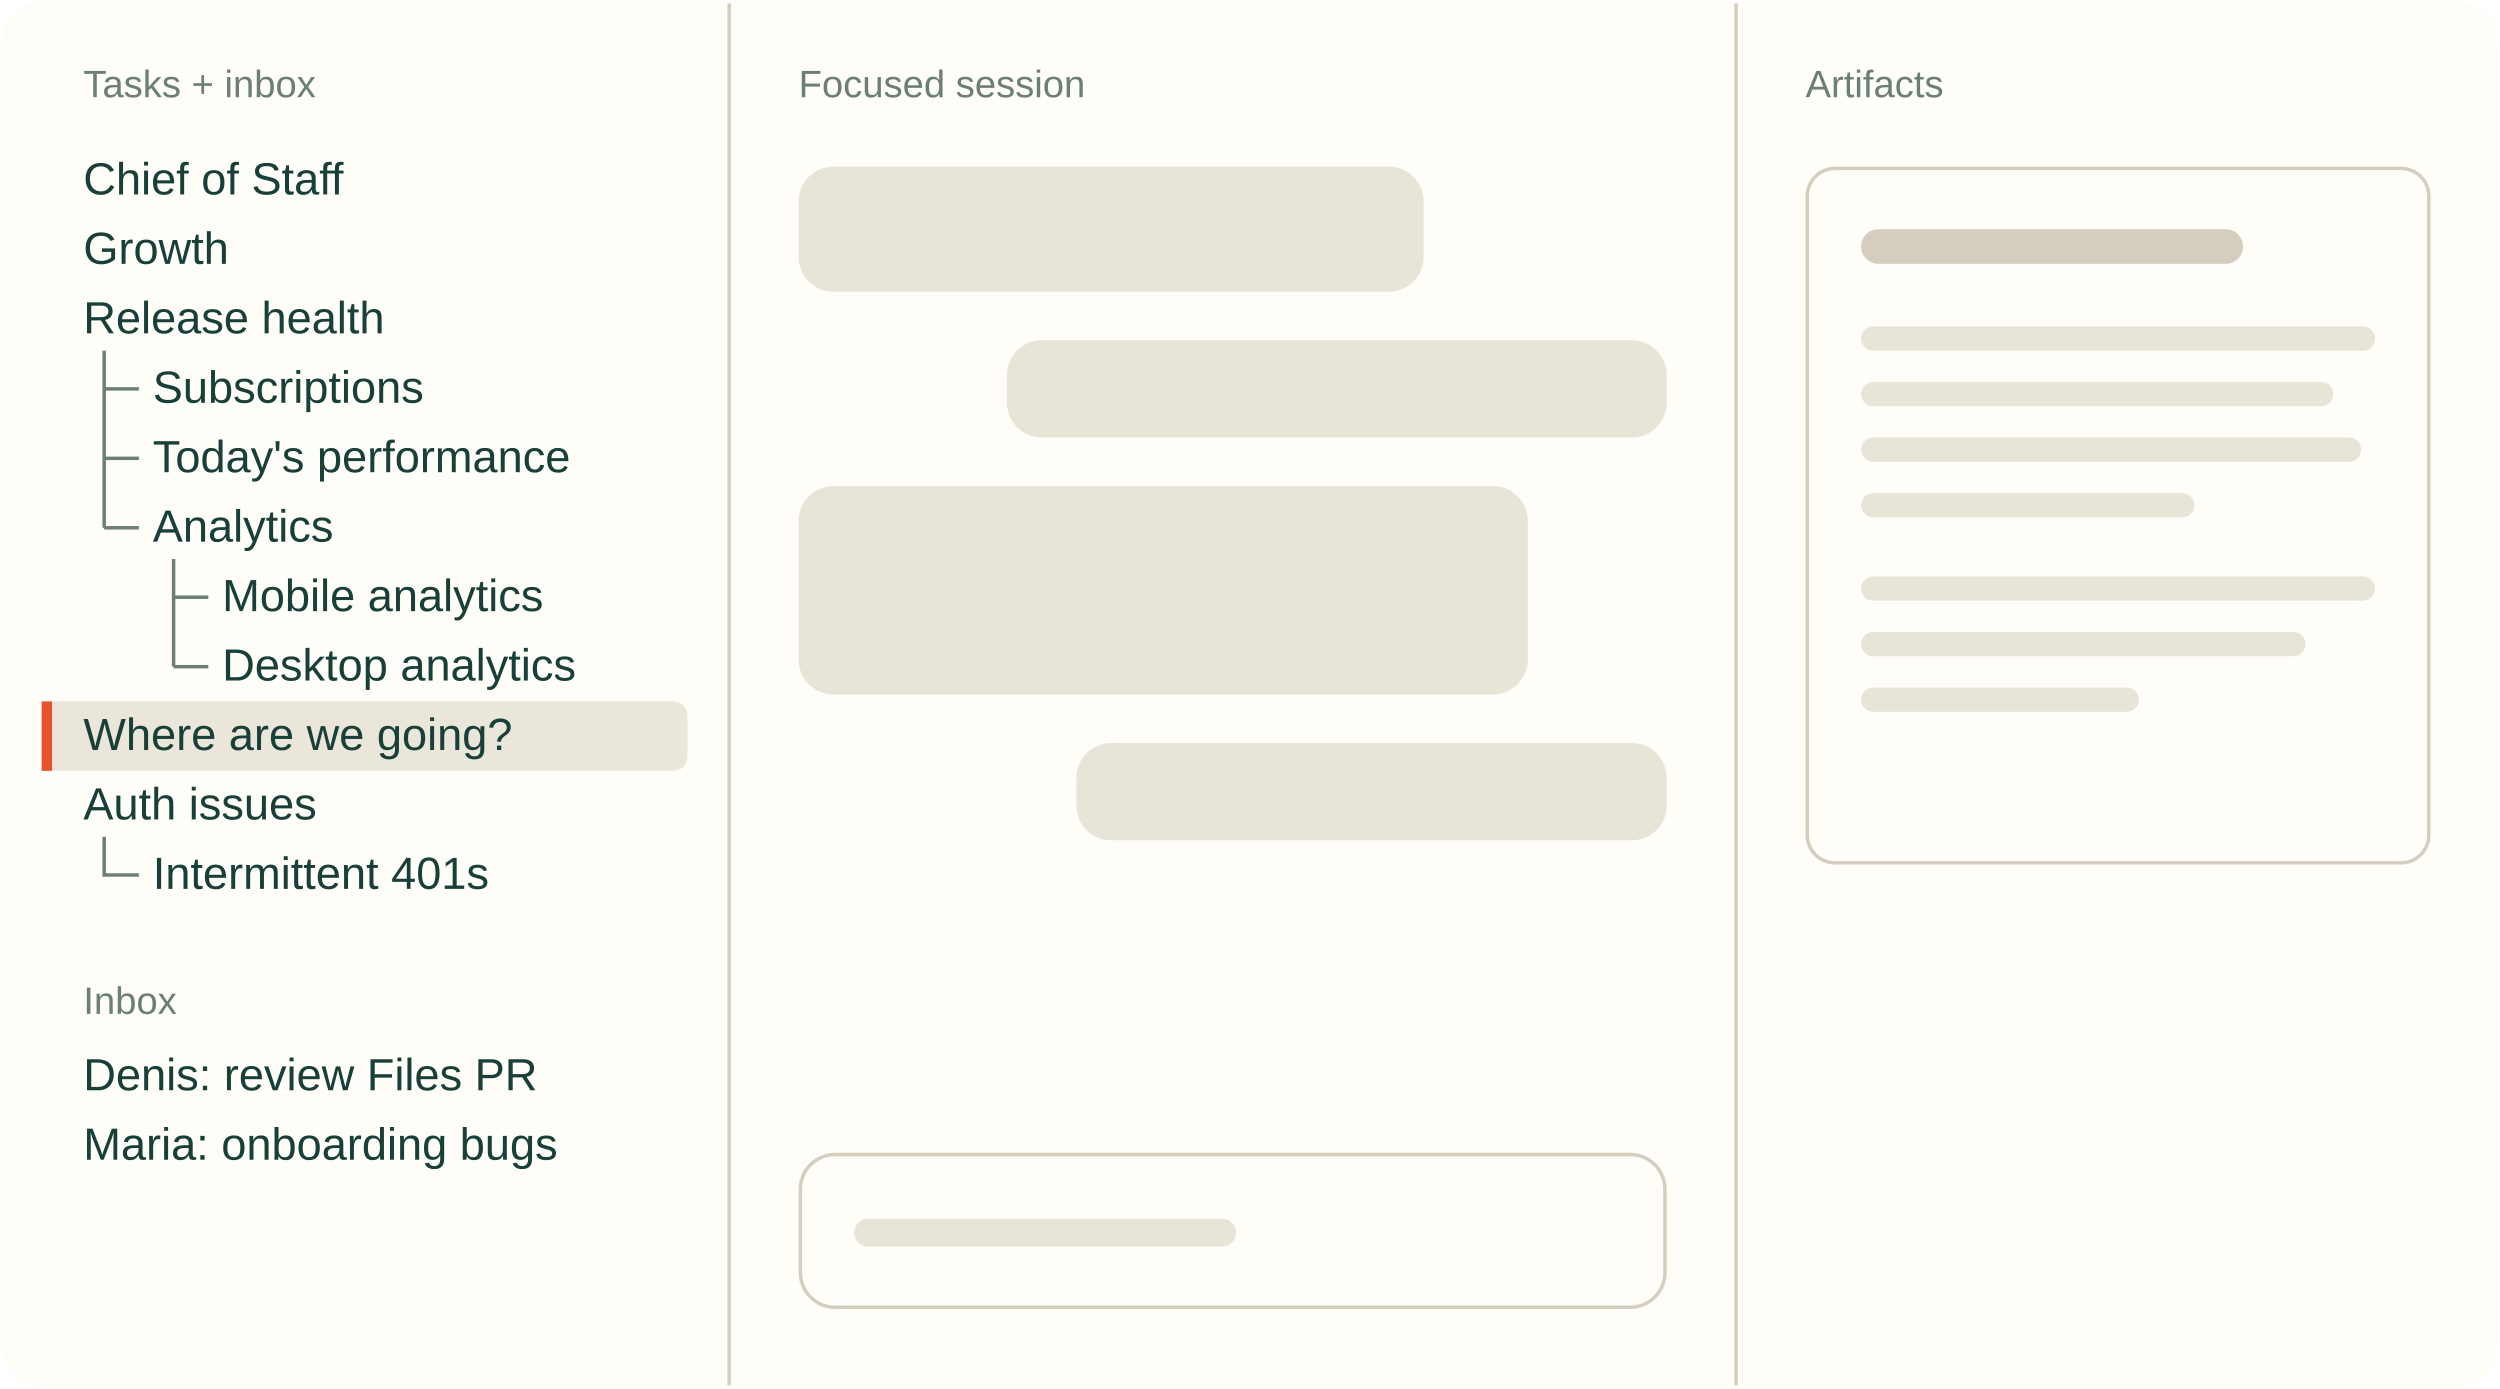
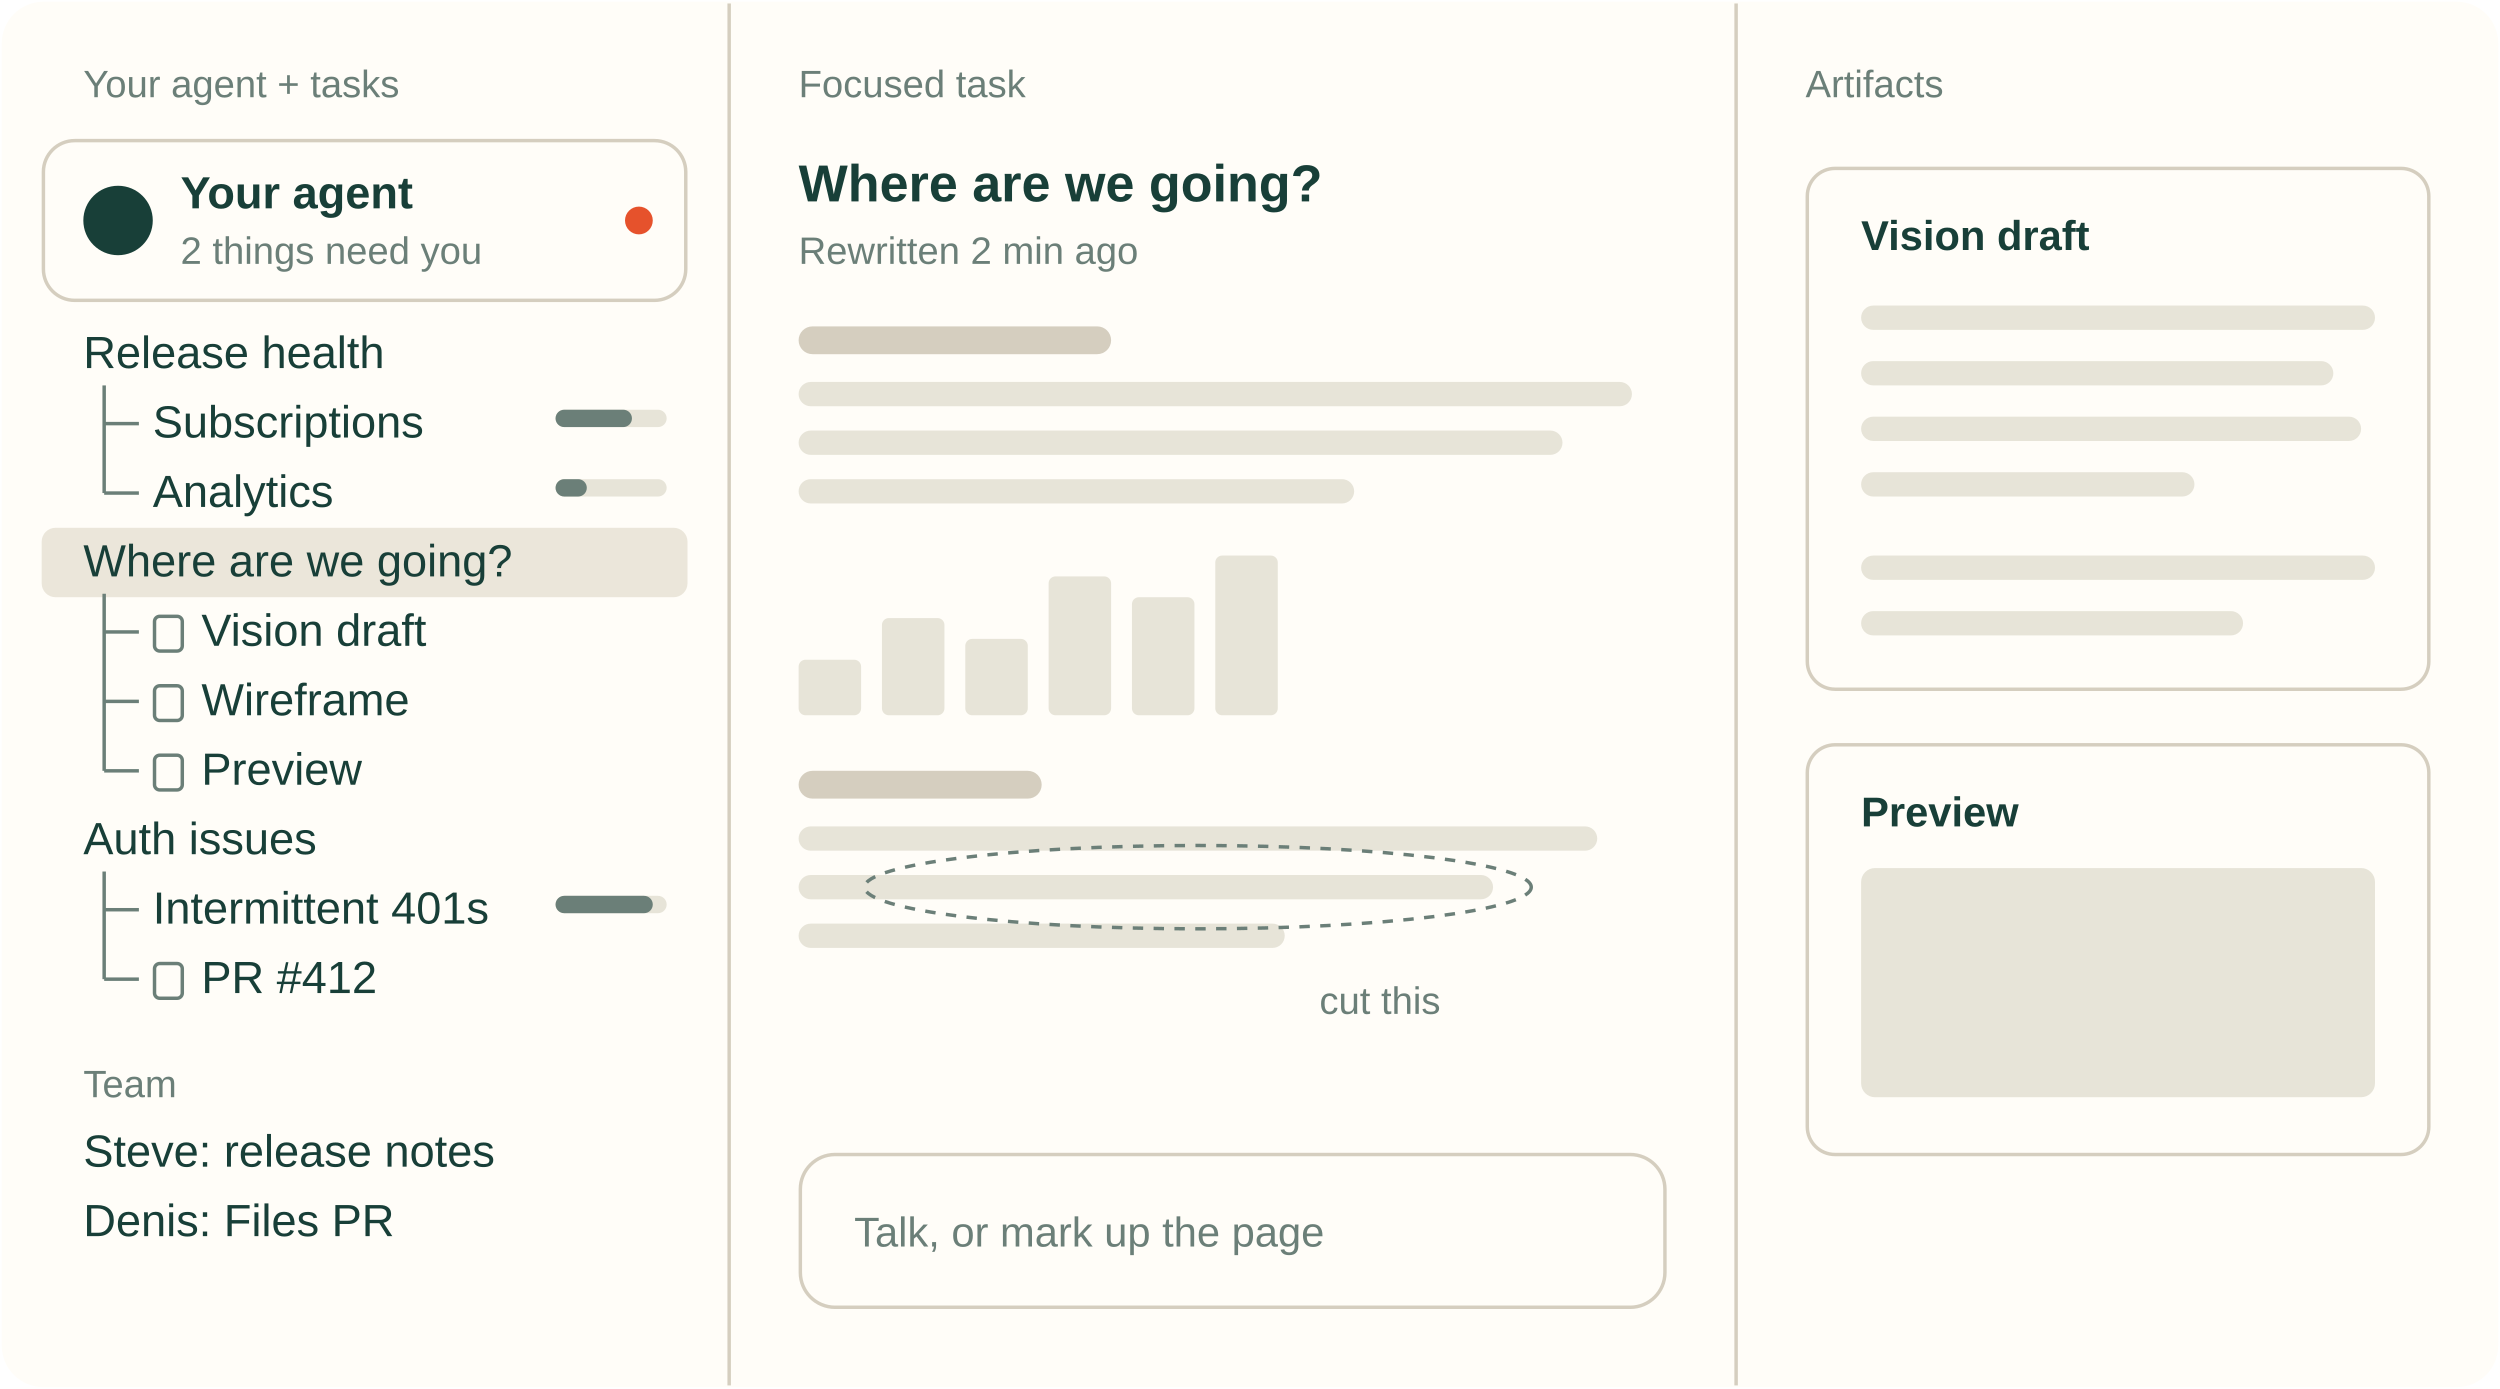
<svg xmlns="http://www.w3.org/2000/svg" viewBox="0 0 720 400" font-family="'DM Sans', Arial, sans-serif">
  <rect x="0.5" y="0.5" width="719" height="399" rx="12" fill="#fffdf8" />
  <line x1="210" y1="1" x2="210" y2="399" stroke="#d5cebf" stroke-width="1" />
  <line x1="500" y1="1" x2="500" y2="399" stroke="#d5cebf" stroke-width="1" />
  <g font-size="11" fill="#6b7f78">
-     <text x="24" y="28">Tasks + inbox</text>
-     <text x="230" y="28">Focused session</text>
+     <text x="24" y="28">Your agent + tasks</text>
+     <text x="230" y="28">Focused task</text>
    <text x="520" y="28">Artifacts</text>
  </g>
-   <rect x="12" y="202" width="186" height="20" rx="4" fill="#ebe6da" />
-   <rect x="12" y="202" width="3" height="20" fill="#e6522c" />
+   <rect x="12.5" y="40.5" width="185" height="46" rx="9" fill="#fffdf8" stroke="#d5cebf" stroke-width="1" />
+   <circle cx="34" cy="63.5" r="10" fill="#183f38" />
+   <text x="52" y="60" font-size="13" font-weight="600" fill="#183f38">Your agent</text>
+   <text x="52" y="76" font-size="11" fill="#6b7f78">2 things need you</text>
+   <circle cx="184" cy="63.5" r="4" fill="#e6522c" />
+   <rect x="12" y="152" width="186" height="20" rx="4" fill="#ebe6da" />
  <g fill="none" stroke="#6b7f78" stroke-width="1">
-     <path d="M30 101 V152 M30 112 H40 M30 132 H40 M30 152 H40" />
-     <path d="M50 161 V192 M50 172 H60 M50 192 H60" />
-     <path d="M30 241 V252 H40" />
+     <path d="M30 111 V142 M30 122 H40 M30 142 H40" />
+     <path d="M30 171 V222 M30 182 H40 M30 202 H40 M30 222 H40" />
+     <path d="M30 251 V282 M30 262 H40 M30 282 H40" />
+   </g>
+   <g fill="none" stroke="#6b7f78" stroke-width="1">
+     <rect x="44.5" y="177.5" width="8" height="10" rx="1.5" />
+     <rect x="44.5" y="197.5" width="8" height="10" rx="1.5" />
+     <rect x="44.5" y="217.5" width="8" height="10" rx="1.5" />
+     <rect x="44.5" y="277.5" width="8" height="10" rx="1.5" />
  </g>
  <g font-size="13" fill="#183f38">
-     <text x="24" y="56">Chief of Staff</text>
-     <text x="24" y="76">Growth</text>
-     <text x="24" y="96">Release health</text>
-     <text x="44" y="116">Subscriptions</text>
-     <text x="44" y="136">Today's performance</text>
-     <text x="44" y="156">Analytics</text>
-     <text x="64" y="176">Mobile analytics</text>
-     <text x="64" y="196">Desktop analytics</text>
-     <text x="24" y="216">Where are we going?</text>
-     <text x="24" y="236">Auth issues</text>
-     <text x="44" y="256">Intermittent 401s</text>
+     <text x="24" y="106">Release health</text>
+     <text x="44" y="126">Subscriptions</text>
+     <text x="44" y="146">Analytics</text>
+     <text x="24" y="166">Where are we going?</text>
+     <text x="58" y="186">Vision draft</text>
+     <text x="58" y="206">Wireframe</text>
+     <text x="58" y="226">Preview</text>
+     <text x="24" y="246">Auth issues</text>
+     <text x="44" y="266">Intermittent 401s</text>
+     <text x="58" y="286">PR #412</text>
  </g>
-   <text x="24" y="292" font-size="11" fill="#6b7f78">Inbox</text>
+   <g>
+     <rect x="160" y="118" width="32" height="5" rx="2.5" fill="#e7e4d8" />
+     <rect x="160" y="118" width="22" height="5" rx="2.5" fill="#6b7f78" />
+     <rect x="160" y="138" width="32" height="5" rx="2.5" fill="#e7e4d8" />
+     <rect x="160" y="138" width="9" height="5" rx="2.5" fill="#6b7f78" />
+     <rect x="160" y="258" width="32" height="5" rx="2.5" fill="#e7e4d8" />
+     <rect x="160" y="258" width="28" height="5" rx="2.5" fill="#6b7f78" />
+   </g>
+   <text x="24" y="316" font-size="11" fill="#6b7f78">Team</text>
  <g font-size="13" fill="#183f38">
-     <text x="24" y="314">Denis: review Files PR</text>
-     <text x="24" y="334">Maria: onboarding bugs</text>
+     <text x="24" y="336">Steve: release notes</text>
+     <text x="24" y="356">Denis: Files PR</text>
  </g>
+   <text x="230" y="58" font-size="15" font-weight="600" fill="#183f38">Where are we going?</text>
+   <text x="230" y="76" font-size="11" fill="#6b7f78">Rewritten 2 min ago</text>
+   <rect x="230" y="94" width="90" height="8" rx="4" fill="#d5cebf" />
  <g fill="#e7e4d8">
-     <rect x="230" y="48" width="180" height="36" rx="10" />
-     <rect x="290" y="98" width="190" height="28" rx="10" />
-     <rect x="230" y="140" width="210" height="60" rx="10" />
-     <rect x="310" y="214" width="170" height="28" rx="10" />
+     <rect x="230" y="110" width="240" height="7" rx="3.5" />
+     <rect x="230" y="124" width="220" height="7" rx="3.5" />
+     <rect x="230" y="138" width="160" height="7" rx="3.5" />
+     <rect x="230" y="190" width="18" height="16" rx="2" />
+     <rect x="254" y="178" width="18" height="28" rx="2" />
+     <rect x="278" y="184" width="18" height="22" rx="2" />
+     <rect x="302" y="166" width="18" height="40" rx="2" />
+     <rect x="326" y="172" width="18" height="34" rx="2" />
+     <rect x="350" y="160" width="18" height="46" rx="2" />
+     <rect x="230" y="238" width="230" height="7" rx="3.5" />
+     <rect x="230" y="252" width="200" height="7" rx="3.5" />
+     <rect x="230" y="266" width="140" height="7" rx="3.5" />
  </g>
+   <rect x="230" y="222" width="70" height="8" rx="4" fill="#d5cebf" />
+   <ellipse cx="345" cy="255.5" rx="96" ry="12" fill="none" stroke="#6b7f78" stroke-width="1" stroke-dasharray="3 3" />
+   <text x="380" y="292" font-size="11" fill="#6b7f78">cut this</text>
  <rect x="230.5" y="332.5" width="249" height="44" rx="10" fill="#fffdf8" stroke="#d5cebf" stroke-width="1" />
-   <rect x="246" y="351" width="110" height="8" rx="4" fill="#e7e4d8" />
-   <rect x="520.5" y="48.5" width="179" height="200" rx="8" fill="#fffdf8" stroke="#d5cebf" stroke-width="1" />
-   <rect x="536" y="66" width="110" height="10" rx="5" fill="#d5cebf" />
+   <text x="246" y="359" font-size="12" fill="#6b7f78">Talk, or mark up the page</text>
+   <rect x="520.5" y="48.5" width="179" height="150" rx="8" fill="#fffdf8" stroke="#d5cebf" stroke-width="1" />
+   <text x="536" y="72" font-size="12" font-weight="600" fill="#183f38">Vision draft</text>
  <g fill="#e7e4d8">
-     <rect x="536" y="94" width="148" height="7" rx="3.5" />
-     <rect x="536" y="110" width="136" height="7" rx="3.5" />
-     <rect x="536" y="126" width="144" height="7" rx="3.5" />
-     <rect x="536" y="142" width="96" height="7" rx="3.5" />
-     <rect x="536" y="166" width="148" height="7" rx="3.5" />
-     <rect x="536" y="182" width="128" height="7" rx="3.5" />
-     <rect x="536" y="198" width="80" height="7" rx="3.5" />
+     <rect x="536" y="88" width="148" height="7" rx="3.5" />
+     <rect x="536" y="104" width="136" height="7" rx="3.5" />
+     <rect x="536" y="120" width="144" height="7" rx="3.5" />
+     <rect x="536" y="136" width="96" height="7" rx="3.5" />
+     <rect x="536" y="160" width="148" height="7" rx="3.5" />
+     <rect x="536" y="176" width="110" height="7" rx="3.5" />
  </g>
+   <rect x="520.5" y="214.5" width="179" height="118" rx="8" fill="#fffdf8" stroke="#d5cebf" stroke-width="1" />
+   <text x="536" y="238" font-size="12" font-weight="600" fill="#183f38">Preview</text>
+   <rect x="536" y="250" width="148" height="66" rx="4" fill="#e7e4d8" />
</svg>
